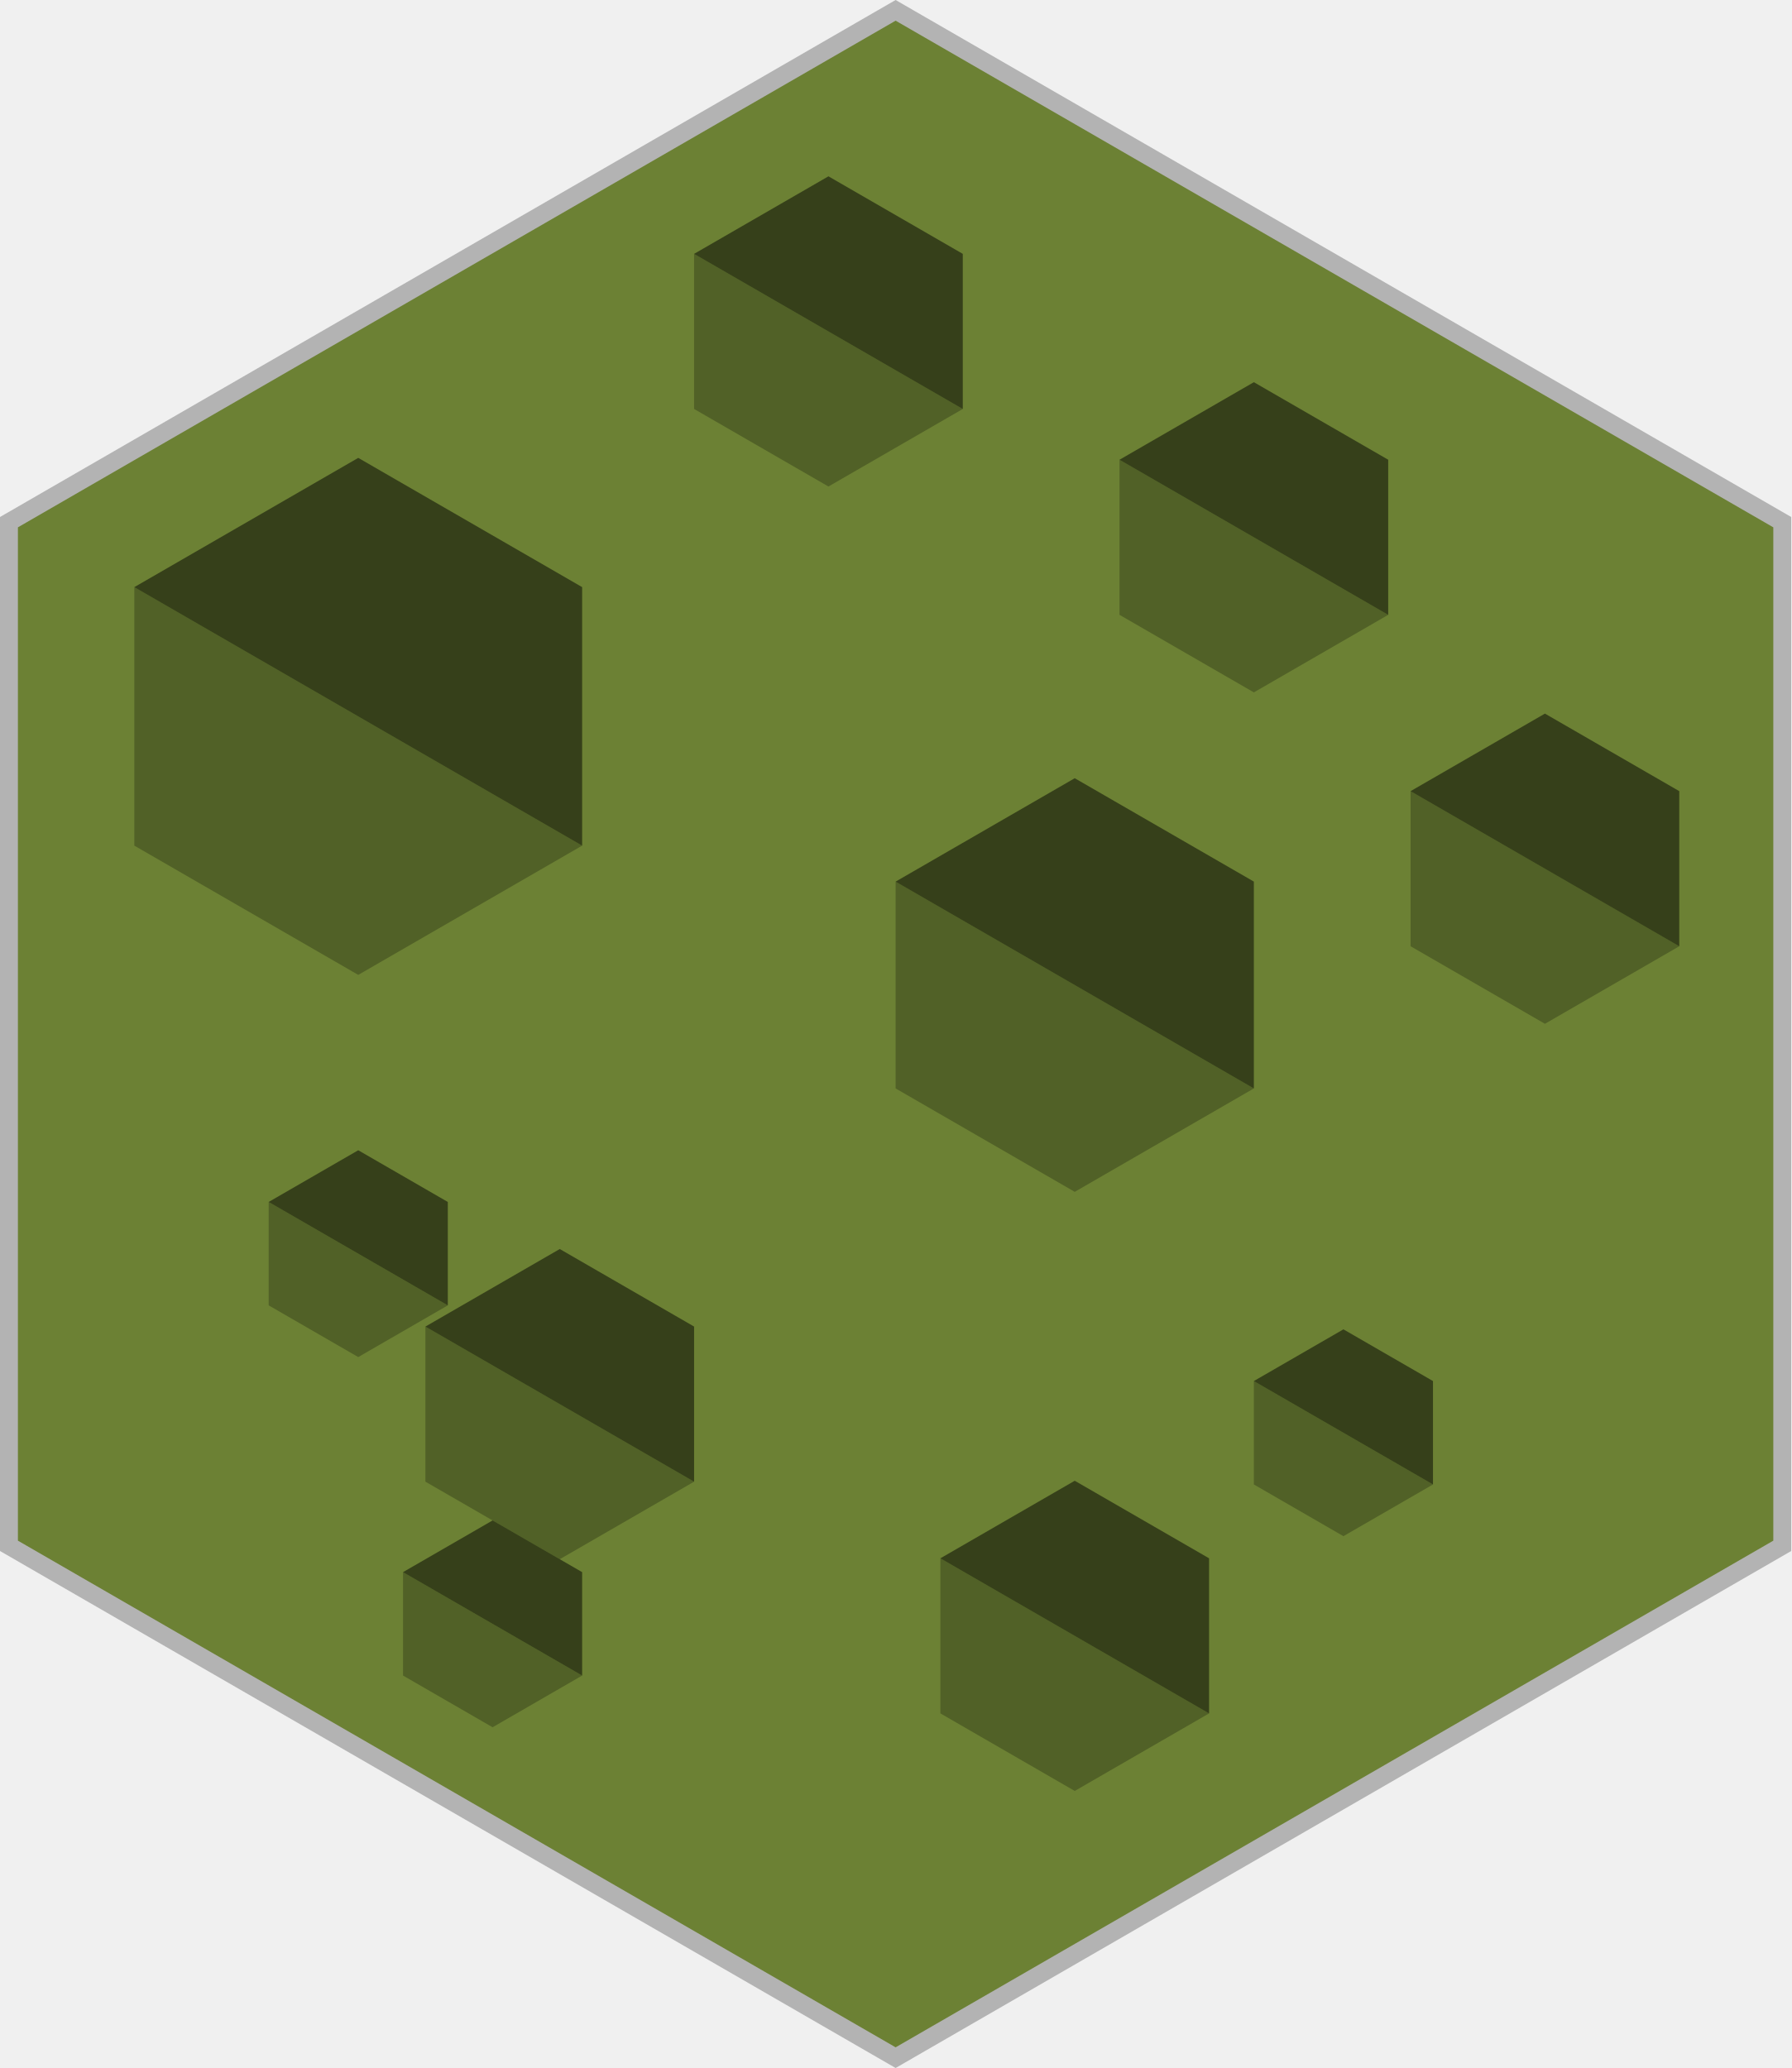
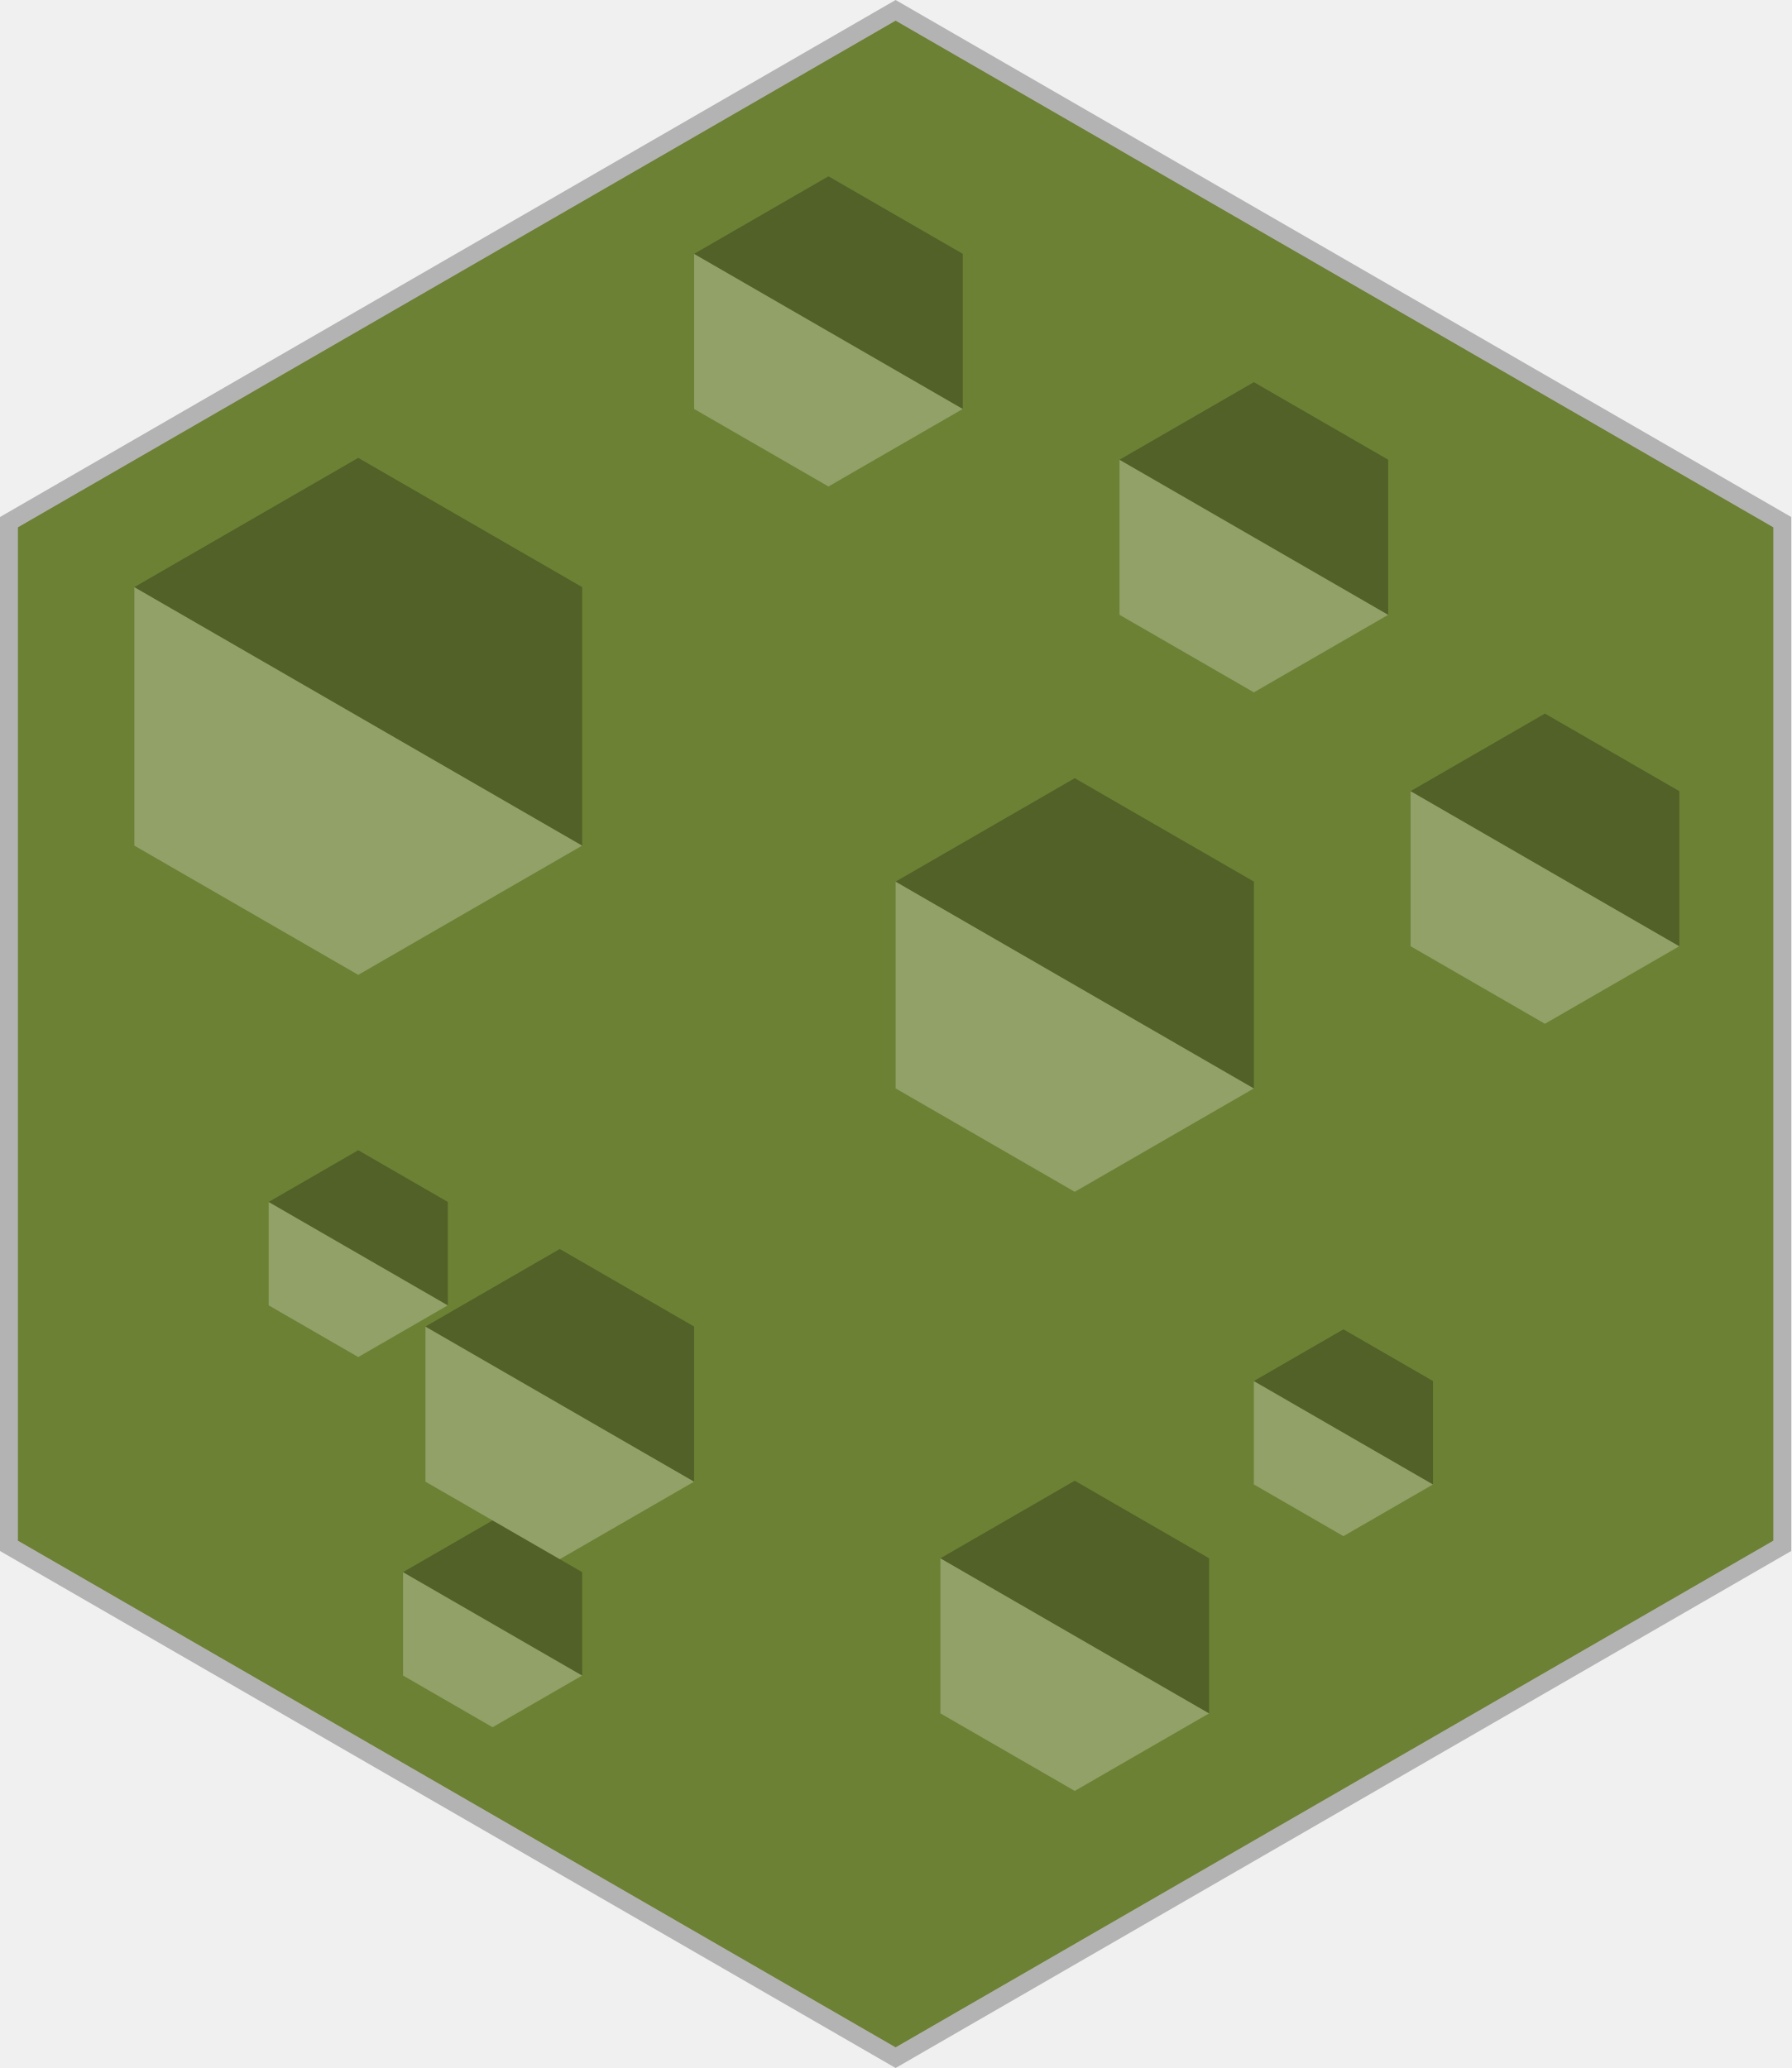
<svg xmlns="http://www.w3.org/2000/svg" xml:space="preserve" width="100" height="115.47">
  <path fill="#6c8134" stroke="#b3b3b3" d="M99.5 86.314 50 114.893.5 86.314V29.156L50 .577l49.5 28.579z" />
-   <path fill-opacity=".25" d="M70 60.774 50 49.227v11.547l10 5.774z" />
-   <path fill-opacity=".5" d="m60 43.453-10 5.774 20 11.547V49.226z" />
-   <path fill-opacity=".25" d="m67.5 95.67-15-8.66v8.66L60 100z" />
-   <path fill-opacity=".5" d="m60 82.68-7.5 4.33 15 8.66v-8.66z" />
-   <path fill-opacity=".25" d="m32.5 47.217-25-14.434v14.434L20 54.434z" />
-   <path fill-opacity=".5" d="M20 25.566 7.5 32.783l25 14.434V32.783z" />
-   <path fill-opacity=".25" d="m77.5 34.33-15-8.66v8.66l7.5 4.33z" />
-   <path fill-opacity=".5" d="m70 21.34-7.5 4.33 15 8.66v-8.66z" />
-   <path fill-opacity=".25" d="m25 72.887-10-5.773v5.773l5 2.887z" />
-   <path fill-opacity=".5" d="m20 64.226-5 2.887 10 5.773v-5.773z" />
-   <path fill-opacity=".25" d="m80 82.887-10-5.773v5.773l5 2.887z" />
-   <path fill-opacity=".5" d="m75 74.226-5 2.887 10 5.773v-5.773z" />
-   <path fill-opacity=".25" d="m32.5 93.557-10-5.773v5.773l5 2.887z" />
-   <path fill-opacity=".5" d="m27.5 84.896-5 2.887 10 5.773v-5.773z" />
-   <path fill-opacity=".25" d="m53.75 22.835-15-8.66v8.66l7.5 4.33z" />
-   <path fill-opacity=".5" d="m46.25 9.845-7.5 4.33 15 8.66v-8.66z" />
-   <path fill-opacity=".25" d="m93.75 52.835-15-8.66v8.66l7.5 4.33z" />
-   <path fill-opacity=".5" d="m86.25 39.845-7.5 4.33 15 8.66v-8.66z" />
-   <path fill-opacity=".25" d="m38.75 82.731-15-8.66v8.66l7.5 4.33z" />
-   <path fill-opacity=".5" d="m31.25 69.741-7.5 4.33 15 8.66v-8.66z" />
+   <path fill="#fff" fill-opacity=".25" d="M70 60.774 50 49.227v11.547l10 5.774z" />
+   <path fill-opacity=".25" d="m60 43.453-10 5.774 20 11.547V49.226z" />
+   <path fill="#fff" fill-opacity=".25" d="m67.5 95.67-15-8.66v8.66L60 100z" />
+   <path fill-opacity=".25" d="m60 82.68-7.5 4.33 15 8.66v-8.66z" />
+   <path fill="#fff" fill-opacity=".25" d="m32.5 47.217-25-14.434v14.434L20 54.434z" />
+   <path fill-opacity=".25" d="M20 25.566 7.5 32.783l25 14.434V32.783z" />
+   <path fill="#fff" fill-opacity=".25" d="m77.5 34.33-15-8.66v8.66l7.5 4.33z" />
+   <path fill-opacity=".25" d="m70 21.34-7.5 4.33 15 8.66v-8.66z" />
+   <path fill="#fff" fill-opacity=".25" d="m25 72.887-10-5.773v5.773l5 2.887z" />
+   <path fill-opacity=".25" d="m20 64.226-5 2.887 10 5.773v-5.773z" />
+   <path fill="#fff" fill-opacity=".25" d="m80 82.887-10-5.773v5.773l5 2.887z" />
+   <path fill-opacity=".25" d="m75 74.226-5 2.887 10 5.773v-5.773z" />
+   <path fill="#fff" fill-opacity=".25" d="m32.5 93.557-10-5.773v5.773l5 2.887z" />
+   <path fill-opacity=".25" d="m27.5 84.896-5 2.887 10 5.773v-5.773z" />
+   <path fill="#fff" fill-opacity=".25" d="m53.75 22.835-15-8.66v8.66l7.5 4.33z" />
+   <path fill-opacity=".25" d="m46.25 9.845-7.5 4.33 15 8.66v-8.66z" />
+   <path fill="#fff" fill-opacity=".25" d="m93.75 52.835-15-8.66v8.66l7.5 4.33z" />
+   <path fill-opacity=".25" d="m86.25 39.845-7.5 4.33 15 8.66v-8.66z" />
+   <path fill="#fff" fill-opacity=".25" d="m38.75 82.731-15-8.66v8.66l7.5 4.33z" />
+   <path fill-opacity=".25" d="m31.25 69.741-7.5 4.33 15 8.66v-8.66z" />
</svg>
